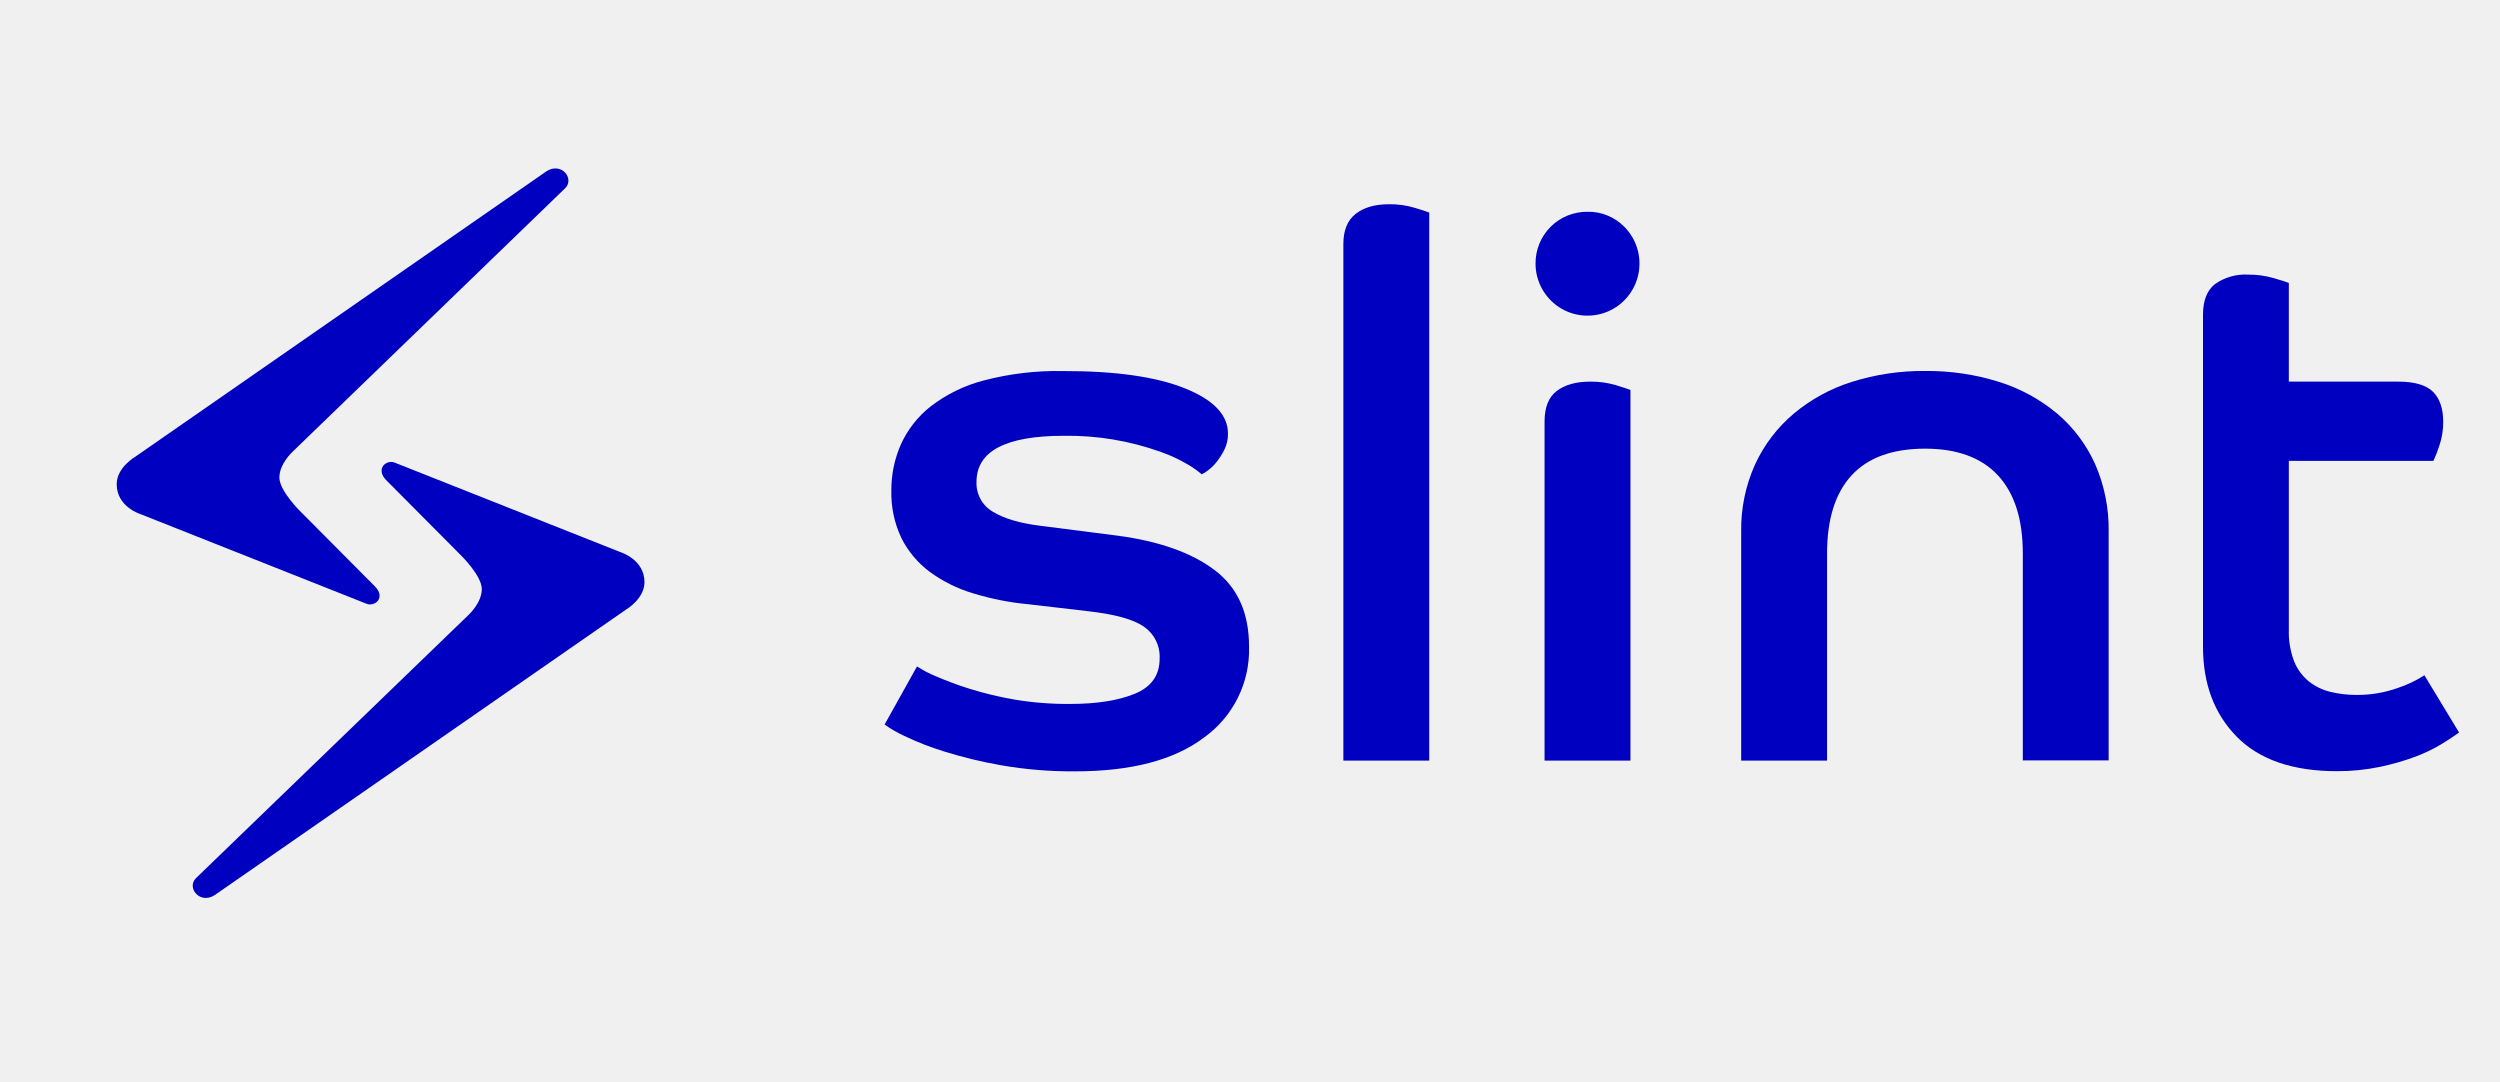
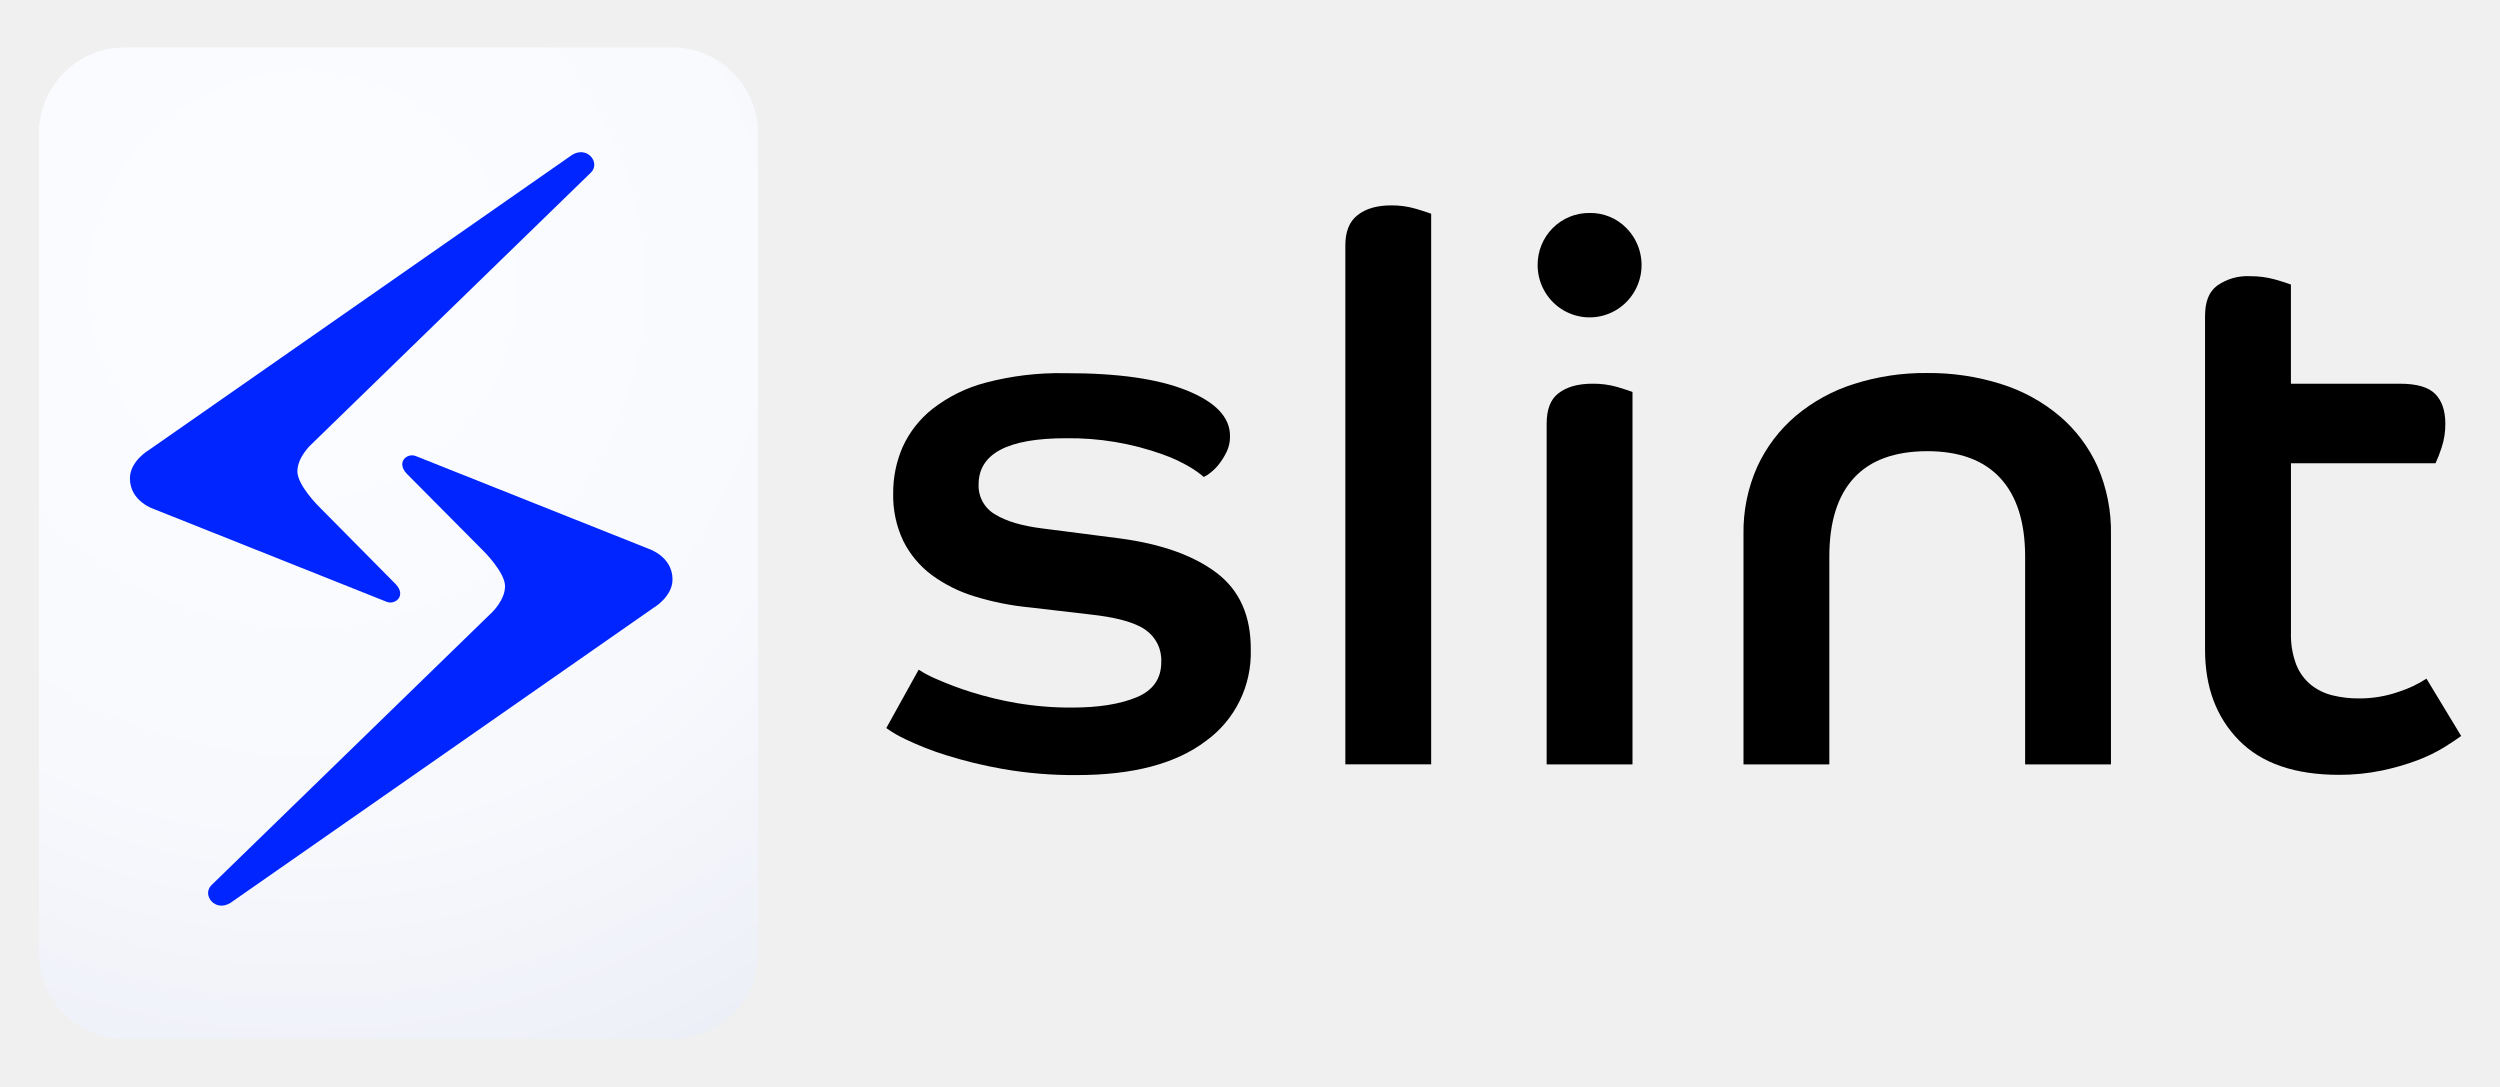
- <svg xmlns="http://www.w3.org/2000/svg" width="215" height="93" viewBox="0 0 215 93" fill="none" version="1.1" id="svg96">
-   <path d="M18.437 76.998L53.827 52.431C53.827 52.431 55.425 51.512 55.425 50.065C55.425 48.131 53.408 47.504 53.408 47.504L33.936 39.783C33.24 39.51 32.283 40.278 33.181 41.26L39.628 47.744C39.628 47.744 41.435 49.504 41.435 50.663C41.435 51.822 40.331 52.848 40.331 52.848L16.861 75.514C16.026 76.319 17.152 77.784 18.437 76.998Z" fill="#FFFFFF" id="path71" style="fill:#0000c0;fill-opacity:1" />
-   <path d="M47.024 14.71L11.634 39.278C11.634 39.278 10.036 40.196 10.036 41.643C10.036 43.577 12.053 44.204 12.053 44.204L31.525 51.925C32.221 52.198 33.178 51.43 32.279 50.467L25.833 43.983C25.833 43.983 24.026 42.222 24.026 41.064C24.026 39.905 25.13 38.879 25.13 38.879L48.596 16.194C49.435 15.385 48.309 13.924 47.024 14.71Z" fill="#FFFFFF" id="path73" style="fill:#0000c0;fill-opacity:1" />
-   <path d="M104.444 49.017C102.456 47.523 99.672 46.539 96.091 46.064L89.486 45.219C87.714 45 86.353 44.6 85.404 44.02C84.952 43.762 84.58 43.385 84.329 42.929C84.077 42.473 83.956 41.957 83.979 41.437C83.979 38.799 86.484 37.479 91.493 37.477C94.338 37.436 97.168 37.909 99.846 38.872C100.669 39.16 101.461 39.531 102.21 39.979C102.611 40.215 102.991 40.486 103.344 40.791C103.554 40.696 103.75 40.572 103.925 40.422C104.202 40.209 104.45 39.961 104.662 39.684C104.914 39.361 105.131 39.012 105.31 38.643C105.513 38.219 105.614 37.752 105.604 37.281C105.604 35.679 104.362 34.382 101.878 33.388C99.395 32.394 95.908 31.902 91.419 31.911C89.116 31.864 86.818 32.138 84.59 32.723C82.932 33.154 81.378 33.916 80.021 34.963C78.92 35.834 78.043 36.959 77.466 38.241C76.925 39.478 76.649 40.816 76.656 42.167C76.617 43.591 76.916 45.004 77.529 46.289C78.104 47.429 78.936 48.418 79.959 49.179C81.085 50.003 82.344 50.627 83.681 51.024C85.231 51.501 86.826 51.816 88.441 51.965L93.51 52.556C95.842 52.814 97.461 53.257 98.366 53.885C98.811 54.189 99.169 54.602 99.408 55.086C99.647 55.569 99.757 56.106 99.728 56.645C99.728 58.074 99.015 59.081 97.589 59.664C96.163 60.247 94.323 60.538 92.067 60.538C90.464 60.554 88.863 60.431 87.281 60.169C85.955 59.942 84.645 59.628 83.36 59.228C82.383 58.921 81.422 58.564 80.481 58.158C79.917 57.926 79.375 57.644 78.862 57.313L76.075 62.31C76.605 62.688 77.169 63.014 77.761 63.284C78.859 63.811 79.995 64.256 81.159 64.616C82.783 65.124 84.438 65.524 86.114 65.816C88.21 66.179 90.334 66.353 92.461 66.336C97.296 66.336 100.997 65.362 103.565 63.413C104.793 62.529 105.787 61.357 106.459 59.999C107.131 58.641 107.461 57.138 107.419 55.623C107.421 52.712 106.43 50.51 104.444 49.017Z" fill="white" id="path75" style="fill:#0000c0;fill-opacity:1" />
-   <path d="M119.48 17.563C118.228 17.563 117.271 17.847 116.568 18.408C115.864 18.969 115.529 19.836 115.529 20.991V65.41H122.914V18.279C122.697 18.194 122.267 18.05 121.619 17.858C120.924 17.655 120.203 17.556 119.48 17.563Z" fill="white" id="path77" style="fill:#0000c0;fill-opacity:1" />
-   <path d="M136.525 18.212C135.936 18.205 135.352 18.317 134.807 18.539C134.261 18.762 133.766 19.092 133.349 19.509C132.933 19.927 132.604 20.423 132.382 20.97C132.16 21.517 132.049 22.102 132.056 22.692C132.06 23.427 132.245 24.15 132.593 24.796C132.942 25.443 133.444 25.993 134.055 26.4C134.665 26.806 135.367 27.055 136.096 27.126C136.826 27.196 137.562 27.085 138.239 26.804C138.916 26.522 139.513 26.078 139.979 25.51C140.444 24.942 140.763 24.268 140.907 23.547C141.051 22.827 141.016 22.082 140.806 21.378C140.595 20.674 140.215 20.033 139.699 19.511C139.286 19.09 138.791 18.757 138.246 18.533C137.7 18.31 137.114 18.201 136.525 18.212Z" fill="white" id="path79" style="fill:#0000c0;fill-opacity:1" />
-   <path d="M136.783 32.819C135.531 32.819 134.574 33.092 133.871 33.631C133.167 34.17 132.832 35.048 132.832 36.259V65.413H140.218V33.535C140 33.447 139.57 33.306 138.922 33.111C138.226 32.911 137.506 32.813 136.783 32.819Z" fill="white" id="path81" style="fill:#0000c0;fill-opacity:1" />
-   <path d="M176.93 35.58C175.457 34.348 173.757 33.419 171.926 32.845C169.873 32.201 167.731 31.883 165.579 31.904C163.432 31.88 161.295 32.198 159.247 32.845C157.42 33.42 155.724 34.349 154.255 35.58C152.847 36.769 151.716 38.253 150.942 39.927C150.118 41.752 149.708 43.737 149.742 45.74V65.41H157.127V47.607C157.127 44.655 157.827 42.415 159.229 40.887C160.63 39.359 162.735 38.591 165.543 38.584C168.309 38.584 170.403 39.352 171.827 40.887C173.251 42.422 173.962 44.662 173.962 47.607V65.395H181.344V45.725C181.378 43.726 180.981 41.743 180.18 39.912C179.431 38.244 178.32 36.764 176.93 35.58Z" fill="white" id="path83" style="fill:#0000c0;fill-opacity:1" />
-   <path d="M208.498 58.073C207.771 58.542 206.987 58.914 206.164 59.181C205.041 59.576 203.858 59.773 202.667 59.764C201.916 59.767 201.167 59.681 200.436 59.505C199.75 59.345 199.108 59.035 198.555 58.597C197.996 58.138 197.562 57.546 197.292 56.874C196.961 55.994 196.807 55.057 196.839 54.117V39.636H209.275C209.473 39.204 209.645 38.76 209.791 38.307C210.012 37.648 210.122 36.955 210.115 36.259C210.115 35.152 209.824 34.281 209.242 33.698C208.66 33.115 207.655 32.819 206.231 32.819H196.839V24.331C196.622 24.247 196.18 24.103 195.514 23.911C194.807 23.709 194.076 23.61 193.342 23.616C192.328 23.559 191.325 23.845 190.492 24.427C189.805 24.969 189.46 25.846 189.458 27.059V55.619C189.458 58.818 190.43 61.401 192.373 63.369C194.317 65.338 197.188 66.322 200.985 66.322C202.221 66.326 203.455 66.202 204.666 65.953C205.701 65.738 206.719 65.445 207.711 65.078C208.509 64.781 209.278 64.411 210.008 63.971C210.634 63.58 211.125 63.255 211.48 62.996L208.498 58.073Z" fill="white" id="path85" style="fill:#0000c0;fill-opacity:1" />
-   <defs id="defs94">
-     <radialGradient id="paint0_radial_1014_7476" cx="0" cy="0" r="1" gradientUnits="userSpaceOnUse" gradientTransform="translate(20.517 28.6195) scale(103.145 103.396)">
-       <stop offset="0.1" stop-color="#2C2F36" id="stop87" />
-       <stop offset="0.33" stop-color="#202328" id="stop89" />
-       <stop offset="0.94" stop-color="#040708" id="stop91" />
+ <svg xmlns="http://www.w3.org/2000/svg" width="214" height="93" viewBox="0 0 214 93" fill="none">
+   <path d="M57.564 4.06H10.66C6.612 4.06 3.331 7.364 3.331 11.441V81.56C3.331 85.636 6.612 88.941 10.66 88.941H57.564C61.611 88.941 64.893 85.636 64.893 81.56V11.441C64.893 7.364 61.611 4.06 57.564 4.06Z" fill="url(#paint0_radial_1014_7541)" />
+   <path d="M19.718 77.293L55.933 52.035C55.933 52.035 57.568 51.091 57.568 49.6C57.568 47.614 55.501 46.968 55.501 46.968L35.578 39.034C34.867 38.754 33.888 39.54 34.804 40.536L41.4 47.179C41.4 47.179 43.232 48.991 43.232 50.179C43.232 51.368 42.107 52.427 42.107 52.427L18.106 75.765C17.252 76.596 18.406 78.101 19.718 77.293Z" fill="#0025FF" />
+   <path d="M48.971 13.26L12.756 38.514C12.756 38.514 11.121 39.459 11.121 40.95C11.121 42.935 13.188 43.581 13.188 43.581L33.111 51.519C33.822 51.796 34.804 51.01 33.885 50.017L27.289 43.352C27.289 43.352 25.456 41.544 25.456 40.352C25.456 39.16 26.581 38.104 26.581 38.104L50.569 14.784C51.437 13.954 50.286 12.448 48.971 13.26Z" fill="#0025FF" />
+   <path d="M104.138 49.035C102.159 47.539 99.387 46.555 95.82 46.083L89.246 45.238C87.482 45.019 86.129 44.618 85.186 44.035C84.739 43.78 84.37 43.406 84.12 42.954C83.87 42.503 83.748 41.99 83.768 41.473C83.768 38.831 86.26 37.511 91.243 37.514C94.076 37.474 96.894 37.946 99.561 38.909C100.38 39.198 101.168 39.569 101.914 40.016C102.312 40.251 102.689 40.523 103.039 40.828C103.249 40.733 103.446 40.609 103.621 40.459C103.895 40.244 104.142 39.996 104.354 39.721C104.603 39.396 104.819 39.047 104.999 38.68C105.201 38.255 105.3 37.788 105.289 37.318C105.289 35.716 104.054 34.417 101.584 33.421C99.114 32.424 95.644 31.932 91.174 31.945C88.88 31.898 86.591 32.171 84.372 32.757C82.723 33.187 81.178 33.949 79.829 34.997C78.724 35.865 77.844 36.989 77.263 38.274C76.725 39.511 76.45 40.849 76.457 42.2C76.418 43.625 76.717 45.038 77.329 46.323C77.901 47.461 78.728 48.45 79.744 49.212C80.867 50.035 82.121 50.659 83.453 51.058C84.996 51.534 86.584 51.849 88.191 51.999L93.218 52.586C95.539 52.831 97.15 53.274 98.052 53.914C98.493 54.219 98.849 54.633 99.086 55.116C99.323 55.6 99.432 56.136 99.404 56.675C99.404 58.104 98.695 59.11 97.278 59.693C95.862 60.276 94.029 60.568 91.782 60.568C90.186 60.578 88.592 60.448 87.018 60.181C85.699 59.953 84.397 59.639 83.119 59.239C82.145 58.933 81.187 58.574 80.25 58.166C79.688 57.935 79.148 57.654 78.638 57.324L75.867 62.321C76.393 62.699 76.954 63.025 77.542 63.295C78.638 63.82 79.769 64.265 80.928 64.627C82.543 65.135 84.189 65.535 85.856 65.827C87.943 66.19 90.057 66.364 92.174 66.347C96.984 66.347 100.669 65.373 103.229 63.424C104.452 62.541 105.442 61.368 106.111 60.01C106.779 58.652 107.107 57.149 107.066 55.634C107.09 52.731 106.114 50.531 104.138 49.035Z" fill="black" />
+   <path d="M119.092 17.581C117.847 17.581 116.894 17.866 116.19 18.427C115.487 18.988 115.161 19.855 115.161 21.01V65.428H122.508V18.297C122.291 18.212 121.863 18.069 121.218 17.877C120.528 17.674 119.811 17.574 119.092 17.581Z" fill="black" />
+   <path d="M136.07 18.231C135.483 18.224 134.902 18.335 134.359 18.558C133.816 18.78 133.323 19.11 132.909 19.528C132.494 19.945 132.167 20.442 131.946 20.988C131.725 21.535 131.614 22.121 131.621 22.711C131.625 23.446 131.808 24.169 132.155 24.816C132.502 25.463 133.001 26.015 133.609 26.421C134.218 26.828 134.916 27.077 135.643 27.148C136.369 27.218 137.102 27.108 137.776 26.826C138.45 26.544 139.045 26.099 139.508 25.53C139.971 24.962 140.289 24.288 140.432 23.567C140.575 22.846 140.54 22.1 140.329 21.396C140.119 20.692 139.739 20.051 139.225 19.53C138.815 19.108 138.323 18.775 137.781 18.552C137.238 18.328 136.656 18.219 136.07 18.231Z" fill="black" />
+   <path d="M136.315 32.845C135.069 32.845 134.116 33.118 133.413 33.657C132.709 34.196 132.394 35.06 132.394 36.278V65.432H139.741V33.554C139.525 33.465 139.096 33.325 138.451 33.13C137.757 32.931 137.037 32.836 136.315 32.845Z" fill="black" />
+   <path d="M176.283 35.598C174.813 34.366 173.115 33.439 171.288 32.871C169.244 32.227 167.112 31.91 164.971 31.93C162.84 31.907 160.718 32.225 158.686 32.871C156.87 33.444 155.183 34.371 153.721 35.598C152.32 36.787 151.194 38.271 150.423 39.946C149.608 41.773 149.205 43.759 149.243 45.762V65.432H156.59V47.644C156.59 44.691 157.289 42.451 158.686 40.923C160.083 39.396 162.178 38.628 164.971 38.621C167.719 38.621 169.803 39.388 171.222 40.923C172.641 42.459 173.351 44.699 173.351 47.644V65.432H180.698V45.762C180.737 43.763 180.347 41.779 179.555 39.946C178.801 38.268 177.683 36.782 176.283 35.598Z" fill="black" />
+   <path d="M207.705 58.092C206.982 58.561 206.203 58.933 205.385 59.199C204.268 59.595 203.092 59.794 201.908 59.786C201.159 59.789 200.412 59.703 199.683 59.528C199.002 59.367 198.364 59.057 197.814 58.62C197.258 58.161 196.826 57.568 196.558 56.896C196.228 56.016 196.075 55.08 196.107 54.14V39.654H208.481C208.679 39.222 208.851 38.778 208.998 38.326C209.217 37.666 209.326 36.974 209.321 36.278C209.321 35.17 209.031 34.3 208.448 33.717C207.866 33.133 206.865 32.846 205.447 32.846H196.103V24.357C195.887 24.269 195.447 24.129 194.78 23.933C194.078 23.735 193.351 23.637 192.622 23.642C191.613 23.584 190.614 23.87 189.786 24.453C189.082 24.974 188.752 25.834 188.752 27.062V55.623C188.752 58.822 189.72 61.405 191.655 63.373C193.589 65.341 196.448 66.326 200.229 66.326C201.46 66.33 202.688 66.206 203.894 65.957C204.924 65.742 205.937 65.45 206.924 65.082C207.719 64.785 208.484 64.415 209.211 63.975C209.834 63.584 210.322 63.259 210.676 63L207.705 58.092Z" fill="black" />
+   <defs>
+     <radialGradient id="paint0_radial_1014_7541" cx="0" cy="0" r="1" gradientUnits="userSpaceOnUse" gradientTransform="translate(25.9072 24.2981) scale(86.2046 86.8184)">
+       <stop offset="0.15" stop-color="#FBFCFF" />
+       <stop offset="0.53" stop-color="#F8F9FD" />
+       <stop offset="0.82" stop-color="#EEF0F8" />
+       <stop offset="1" stop-color="#E4E6F3" />
    </radialGradient>
  </defs>
</svg>
